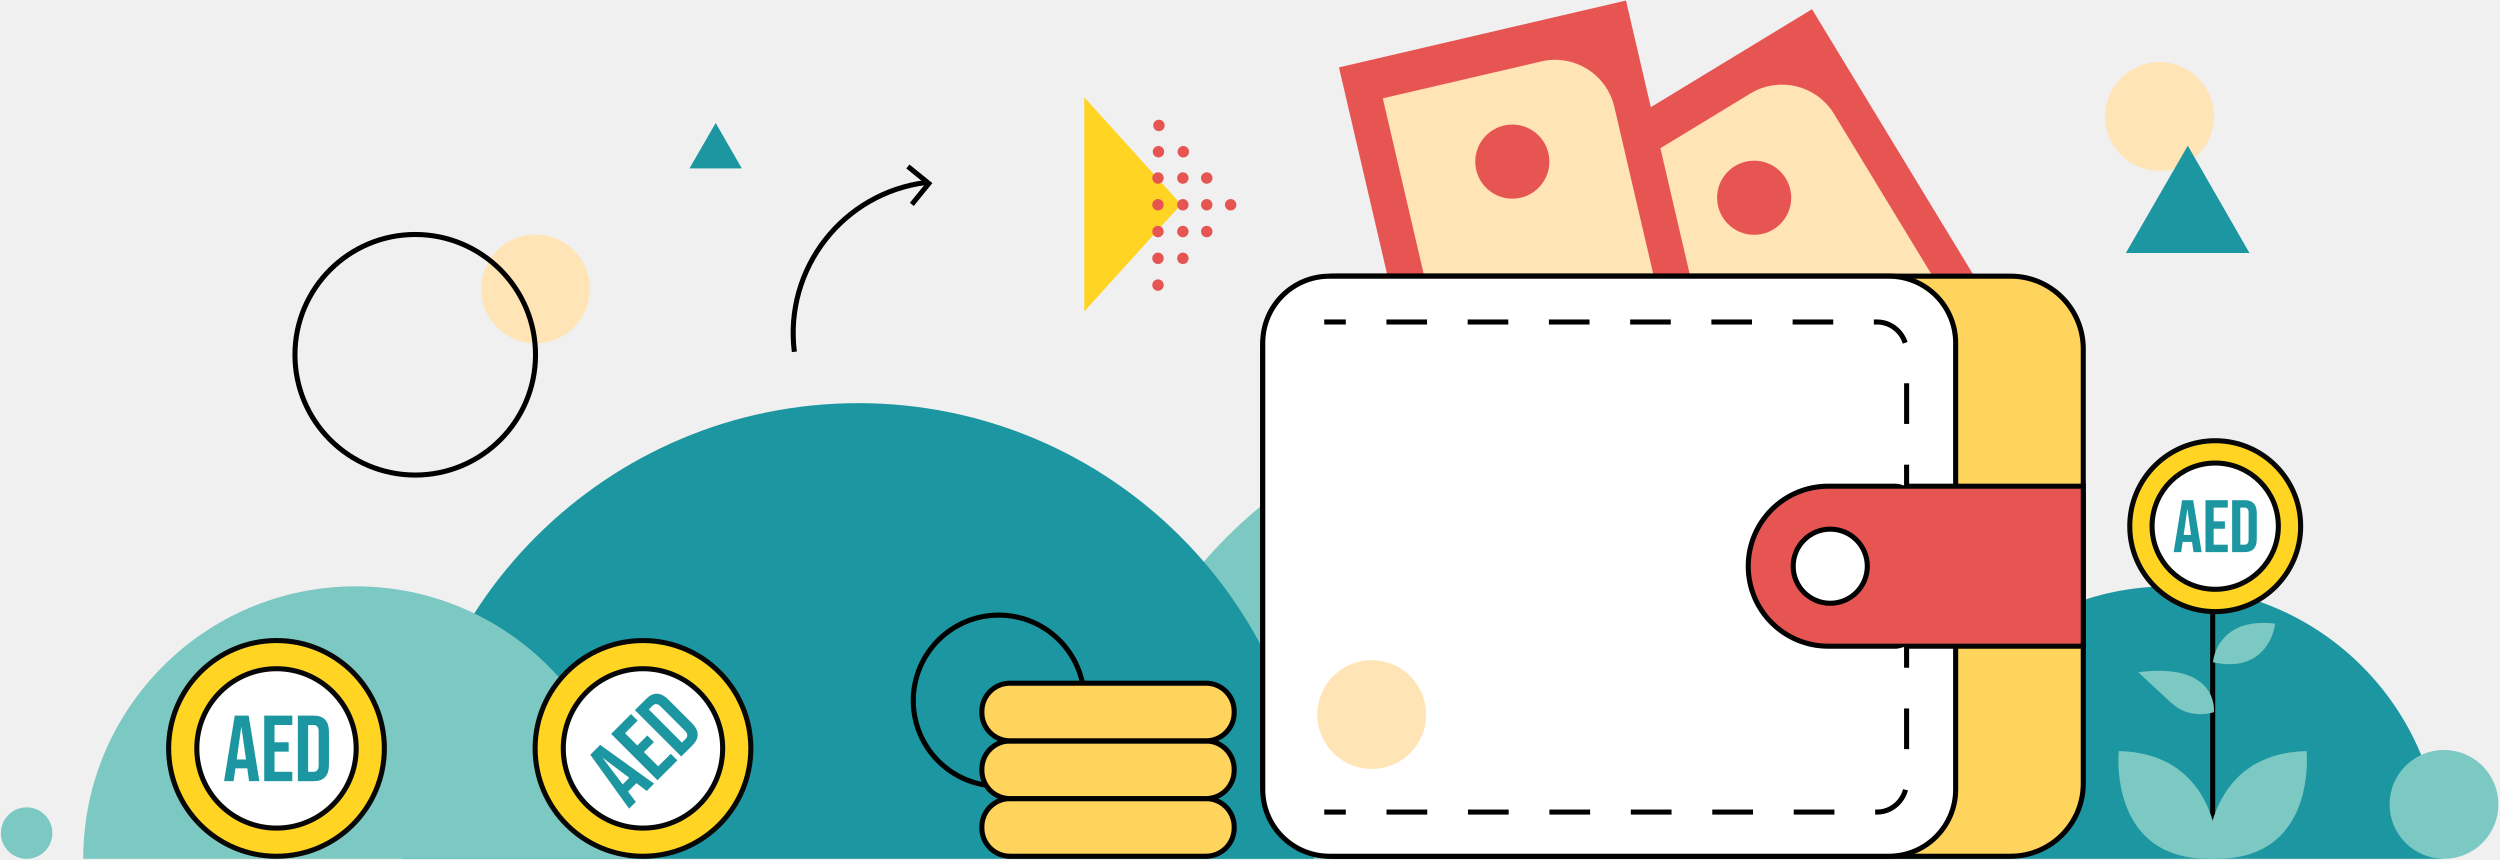
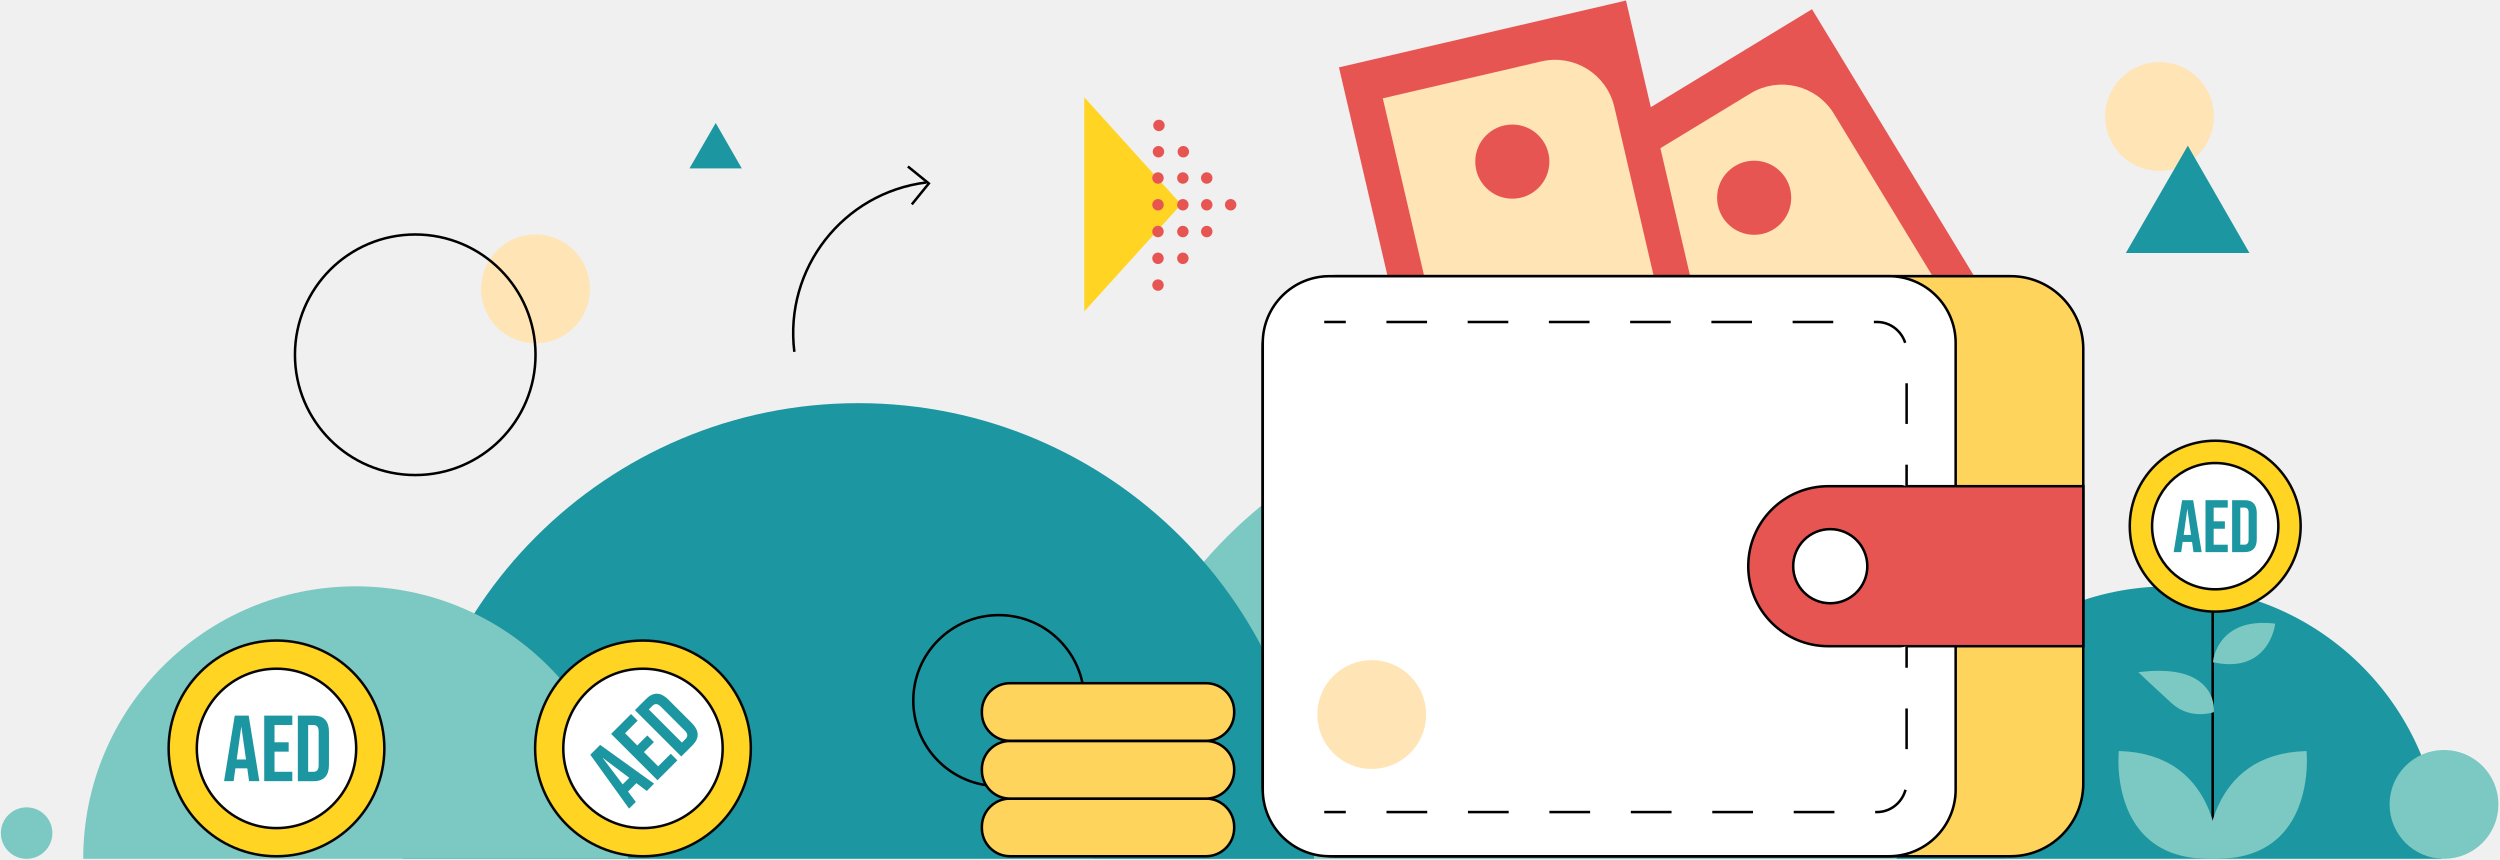
<svg xmlns="http://www.w3.org/2000/svg" width="986" height="339" viewBox="0 0 986 339" fill="none">
  <path d="M431.37 338.72C431.37 239.47 511.83 159 611.09 159C710.35 159 790.8 239.46 790.8 338.72" fill="#7CC8C2" />
  <path d="M158.79 338.72C158.79 239.47 239.25 159 338.5 159C437.75 159 518.22 239.46 518.22 338.72" fill="#1C96A0" />
  <path d="M748.06 338.72C748.06 279.37 796.17 231.25 855.53 231.25C914.89 231.25 963 279.36 963 338.72" fill="#1C96A0" />
  <path d="M32.82 338.72C32.82 279.37 80.93 231.25 140.29 231.25C199.65 231.25 247.76 279.36 247.76 338.72" fill="#7CC8C2" />
-   <path d="M393.92 310.04C412.543 310.04 427.64 294.943 427.64 276.32C427.64 257.697 412.543 242.6 393.92 242.6C375.297 242.6 360.2 257.697 360.2 276.32C360.2 294.943 375.297 310.04 393.92 310.04Z" stroke="black" stroke-width="2" stroke-miterlimit="10" />
+   <path d="M393.92 310.04C412.543 310.04 427.64 294.943 427.64 276.32C427.64 257.697 412.543 242.6 393.92 242.6C375.297 242.6 360.2 257.697 360.2 276.32C360.2 294.943 375.297 310.04 393.92 310.04Z" stroke="black" strokeWidth="2" stroke-miterlimit="10" />
  <path d="M282.27 48.5L271.93 66.41H292.56L282.27 48.5Z" fill="#1C96A0" />
  <path d="M963.91 338.71C975.762 338.71 985.37 329.102 985.37 317.25C985.37 305.398 975.762 295.79 963.91 295.79C952.058 295.79 942.45 305.398 942.45 317.25C942.45 329.102 952.058 338.71 963.91 338.71Z" fill="#7CC8C2" />
  <path d="M10.5 338.72C16.106 338.72 20.65 334.176 20.65 328.57C20.65 322.964 16.106 318.42 10.5 318.42C4.894 318.42 0.35 322.964 0.35 328.57C0.35 334.176 4.894 338.72 10.5 338.72Z" fill="#7CC8C2" />
  <path d="M211.21 135.4C223.062 135.4 232.67 125.792 232.67 113.94C232.67 102.088 223.062 92.48 211.21 92.48C199.358 92.48 189.75 102.088 189.75 113.94C189.75 125.792 199.358 135.4 211.21 135.4Z" fill="#FFE4B6" />
-   <path d="M163.77 187.36C189.97 187.36 211.21 166.12 211.21 139.92C211.21 113.72 189.97 92.48 163.77 92.48C137.57 92.48 116.33 113.72 116.33 139.92C116.33 166.12 137.57 187.36 163.77 187.36Z" stroke="black" stroke-width="2" stroke-miterlimit="10" />
+   <path d="M163.77 187.36C189.97 187.36 211.21 166.12 211.21 139.92C211.21 113.72 189.97 92.48 163.77 92.48C137.57 92.48 116.33 113.72 116.33 139.92C116.33 166.12 137.57 187.36 163.77 187.36Z" stroke="black" strokeWidth="2" stroke-miterlimit="10" />
  <path d="M851.71 67.4C863.562 67.4 873.17 57.792 873.17 45.94C873.17 34.088 863.562 24.48 851.71 24.48C839.858 24.48 830.25 34.088 830.25 45.94C830.25 57.792 839.858 67.4 851.71 67.4Z" fill="#FFE4B6" />
  <path d="M862.87 57.45L838.43 99.79H887.19L862.87 57.45Z" fill="#1C96A0" />
-   <path d="M365.35 71.96C332.53 76.03 309.22 105.94 313.29 138.76" stroke="black" stroke-width="2" stroke-miterlimit="10" />
-   <path d="M359.62 80.61L366.32 72.36L358.07 65.66" stroke="black" stroke-width="2" stroke-miterlimit="10" />
+   <path d="M365.35 71.96C332.53 76.03 309.22 105.94 313.29 138.76" stroke="black" strokeWidth="2" stroke-miterlimit="10" />
+   <path d="M359.62 80.61L366.32 72.36L358.07 65.66" stroke="black" strokeWidth="2" stroke-miterlimit="10" />
  <path d="M427.64 38.38V122.82L465.85 80.6L427.64 38.38Z" fill="#FFD423" />
  <path d="M466.7 62.1C467.948 62.1 468.96 61.088 468.96 59.84C468.96 58.592 467.948 57.58 466.7 57.58C465.452 57.58 464.44 58.592 464.44 59.84C464.44 61.088 465.452 62.1 466.7 62.1Z" fill="#E75553" />
  <path d="M466.52 72.47C467.768 72.47 468.78 71.458 468.78 70.21C468.78 68.962 467.768 67.95 466.52 67.95C465.272 67.95 464.26 68.962 464.26 70.21C464.26 71.458 465.272 72.47 466.52 72.47Z" fill="#E75553" />
  <path d="M466.52 83.02C467.768 83.02 468.78 82.008 468.78 80.76C468.78 79.512 467.768 78.5 466.52 78.5C465.272 78.5 464.26 79.512 464.26 80.76C464.26 82.008 465.272 83.02 466.52 83.02Z" fill="#E75553" />
  <path d="M466.52 93.58C467.768 93.58 468.78 92.568 468.78 91.32C468.78 90.072 467.768 89.06 466.52 89.06C465.272 89.06 464.26 90.072 464.26 91.32C464.26 92.568 465.272 93.58 466.52 93.58Z" fill="#E75553" />
  <path d="M475.94 72.47C477.188 72.47 478.2 71.458 478.2 70.21C478.2 68.962 477.188 67.95 475.94 67.95C474.692 67.95 473.68 68.962 473.68 70.21C473.68 71.458 474.692 72.47 475.94 72.47Z" fill="#E75553" />
  <path d="M475.94 83.02C477.188 83.02 478.2 82.008 478.2 80.76C478.2 79.512 477.188 78.5 475.94 78.5C474.692 78.5 473.68 79.512 473.68 80.76C473.68 82.008 474.692 83.02 475.94 83.02Z" fill="#E75553" />
  <path d="M485.37 83.02C486.618 83.02 487.63 82.008 487.63 80.76C487.63 79.512 486.618 78.5 485.37 78.5C484.122 78.5 483.11 79.512 483.11 80.76C483.11 82.008 484.122 83.02 485.37 83.02Z" fill="#E75553" />
  <path d="M475.94 93.58C477.188 93.58 478.2 92.568 478.2 91.32C478.2 90.072 477.188 89.06 475.94 89.06C474.692 89.06 473.68 90.072 473.68 91.32C473.68 92.568 474.692 93.58 475.94 93.58Z" fill="#E75553" />
  <path d="M466.52 104.14C467.768 104.14 468.78 103.128 468.78 101.88C468.78 100.632 467.768 99.62 466.52 99.62C465.272 99.62 464.26 100.632 464.26 101.88C464.26 103.128 465.272 104.14 466.52 104.14Z" fill="#E75553" />
  <path d="M456.9 62.1C458.148 62.1 459.16 61.088 459.16 59.84C459.16 58.592 458.148 57.58 456.9 57.58C455.652 57.58 454.64 58.592 454.64 59.84C454.64 61.088 455.652 62.1 456.9 62.1Z" fill="#E75553" />
  <path d="M457.09 51.73C458.338 51.73 459.35 50.718 459.35 49.47C459.35 48.222 458.338 47.21 457.09 47.21C455.842 47.21 454.83 48.222 454.83 49.47C454.83 50.718 455.842 51.73 457.09 51.73Z" fill="#E75553" />
  <path d="M456.71 72.47C457.958 72.47 458.97 71.458 458.97 70.21C458.97 68.962 457.958 67.95 456.71 67.95C455.462 67.95 454.45 68.962 454.45 70.21C454.45 71.458 455.462 72.47 456.71 72.47Z" fill="#E75553" />
  <path d="M456.71 83.02C457.958 83.02 458.97 82.008 458.97 80.76C458.97 79.512 457.958 78.5 456.71 78.5C455.462 78.5 454.45 79.512 454.45 80.76C454.45 82.008 455.462 83.02 456.71 83.02Z" fill="#E75553" />
  <path d="M456.71 93.58C457.958 93.58 458.97 92.568 458.97 91.32C458.97 90.072 457.958 89.06 456.71 89.06C455.462 89.06 454.45 90.072 454.45 91.32C454.45 92.568 455.462 93.58 456.71 93.58Z" fill="#E75553" />
  <path d="M456.71 104.14C457.958 104.14 458.97 103.128 458.97 101.88C458.97 100.632 457.958 99.62 456.71 99.62C455.462 99.62 454.45 100.632 454.45 101.88C454.45 103.128 455.462 104.14 456.71 104.14Z" fill="#E75553" />
  <path d="M456.71 114.7C457.958 114.7 458.97 113.688 458.97 112.44C458.97 111.192 457.958 110.18 456.71 110.18C455.462 110.18 454.45 111.192 454.45 112.44C454.45 113.688 455.462 114.7 456.71 114.7Z" fill="#E75553" />
-   <path d="M398.35 337.7H475.66C481.79 337.7 486.76 332.73 486.76 326.6V326.07C486.76 319.94 481.79 314.97 475.66 314.97H398.35C392.22 314.97 387.25 319.94 387.25 326.07V326.6C387.25 332.73 392.22 337.7 398.35 337.7Z" fill="#FED45D" stroke="black" stroke-width="2" stroke-miterlimit="10" />
-   <path d="M398.35 314.97H475.66C481.79 314.97 486.76 310 486.76 303.87V303.34C486.76 297.21 481.79 292.24 475.66 292.24H398.35C392.22 292.24 387.25 297.21 387.25 303.34V303.87C387.25 310 392.22 314.97 398.35 314.97Z" fill="#FED45D" stroke="black" stroke-width="2" stroke-miterlimit="10" />
-   <path d="M398.35 292.18H475.66C481.79 292.18 486.76 287.21 486.76 281.08V280.55C486.76 274.42 481.79 269.45 475.66 269.45H398.35C392.22 269.45 387.25 274.42 387.25 280.55V281.08C387.25 287.21 392.22 292.18 398.35 292.18Z" fill="#FED45D" stroke="black" stroke-width="2" stroke-miterlimit="10" />
+   <path d="M398.35 337.7H475.66C481.79 337.7 486.76 332.73 486.76 326.6V326.07C486.76 319.94 481.79 314.97 475.66 314.97H398.35C392.22 314.97 387.25 319.94 387.25 326.07V326.6C387.25 332.73 392.22 337.7 398.35 337.7Z" fill="#FED45D" stroke="black" strokeWidth="2" stroke-miterlimit="10" />
+   <path d="M398.35 314.97H475.66C481.79 314.97 486.76 310 486.76 303.87V303.34C486.76 297.21 481.79 292.24 475.66 292.24H398.35C392.22 292.24 387.25 297.21 387.25 303.34V303.87C387.25 310 392.22 314.97 398.35 314.97Z" fill="#FED45D" stroke="black" strokeWidth="2" stroke-miterlimit="10" />
+   <path d="M398.35 292.18H475.66C481.79 292.18 486.76 287.21 486.76 281.08V280.55C486.76 274.42 481.79 269.45 475.66 269.45H398.35C392.22 269.45 387.25 274.42 387.25 280.55V281.08C387.25 287.21 392.22 292.18 398.35 292.18Z" fill="#FED45D" stroke="black" strokeWidth="2" stroke-miterlimit="10" />
  <path d="M684.229 177.399L783.559 117.041L714.648 3.635L615.318 63.993L684.229 177.399Z" fill="#E75553" />
  <path d="M690.38 36.86L635.52 70.2L696.21 170.08L771.56 124.3L723.32 44.91C716.45 33.59 701.7 29.99 690.38 36.86Z" fill="#FFE4B6" />
  <path d="M691.84 92.61C699.914 92.61 706.46 86.064 706.46 77.99C706.46 69.916 699.914 63.37 691.84 63.37C683.766 63.37 677.22 69.916 677.22 77.99C677.22 86.064 683.766 92.61 691.84 92.61Z" fill="#E75553" />
  <path d="M558.18 155.815L671.388 129.454L641.292 0.205L528.084 26.566L558.18 155.815Z" fill="#E75553" />
  <path d="M607.9 24.22L545.38 38.78L571.88 152.61L657.75 132.62L636.69 42.14C633.69 29.24 620.8 21.22 607.9 24.22Z" fill="#FFE4B6" />
  <path d="M596.46 78.36C604.534 78.36 611.08 71.814 611.08 63.74C611.08 55.666 604.534 49.12 596.46 49.12C588.385 49.12 581.84 55.666 581.84 63.74C581.84 71.814 588.385 78.36 596.46 78.36Z" fill="#E75553" />
-   <path d="M526.67 337.7H792.99C808.81 337.7 821.64 324.88 821.64 309.05V137.57C821.64 121.75 808.82 108.92 792.99 108.92H526.67C510.85 108.92 498.02 121.74 498.02 137.57V309.05C498.03 324.88 510.85 337.7 526.67 337.7Z" fill="#FED45D" stroke="black" stroke-width="2" stroke-miterlimit="10" />
-   <path d="M524.35 337.7H744.99C759.53 337.7 771.31 325.91 771.31 311.38V135.25C771.31 120.71 759.52 108.93 744.99 108.93H524.35C509.81 108.93 498.03 120.72 498.03 135.25V311.38C498.03 325.92 509.81 337.7 524.35 337.7Z" fill="white" stroke="black" stroke-width="2" stroke-miterlimit="10" />
-   <path d="M721.06 254.86H821.64V191.76H721.06C703.64 191.76 689.51 205.88 689.51 223.31C689.51 240.74 703.63 254.86 721.06 254.86Z" fill="#E75553" stroke="#020202" stroke-width="2" stroke-miterlimit="10" />
-   <path d="M721.85 237.93C729.924 237.93 736.47 231.384 736.47 223.31C736.47 215.236 729.924 208.69 721.85 208.69C713.776 208.69 707.23 215.236 707.23 223.31C707.23 231.384 713.776 237.93 721.85 237.93Z" fill="white" stroke="black" stroke-width="2" stroke-miterlimit="10" />
+   <path d="M526.67 337.7H792.99C808.81 337.7 821.64 324.88 821.64 309.05V137.57C821.64 121.75 808.82 108.92 792.99 108.92H526.67C510.85 108.92 498.02 121.74 498.02 137.57V309.05C498.03 324.88 510.85 337.7 526.67 337.7Z" fill="#FED45D" stroke="black" strokeWidth="2" stroke-miterlimit="10" />
+   <path d="M524.35 337.7H744.99C759.53 337.7 771.31 325.91 771.31 311.38V135.25C771.31 120.71 759.52 108.93 744.99 108.93H524.35C509.81 108.93 498.03 120.72 498.03 135.25V311.38C498.03 325.92 509.81 337.7 524.35 337.7Z" fill="white" stroke="black" strokeWidth="2" stroke-miterlimit="10" />
+   <path d="M721.06 254.86H821.64V191.76H721.06C703.64 191.76 689.51 205.88 689.51 223.31C689.51 240.74 703.63 254.86 721.06 254.86Z" fill="#E75553" stroke="#020202" strokeWidth="2" stroke-miterlimit="10" />
+   <path d="M721.85 237.93C729.924 237.93 736.47 231.384 736.47 223.31C736.47 215.236 729.924 208.69 721.85 208.69C713.776 208.69 707.23 215.236 707.23 223.31C707.23 231.384 713.776 237.93 721.85 237.93Z" fill="white" stroke="black" strokeWidth="2" stroke-miterlimit="10" />
  <path d="M522.28 126.99H740.27C746.72 126.99 751.96 132.3 751.96 138.86V191.76" fill="white" />
-   <path d="M522.28 126.99H530.78" stroke="black" stroke-width="2" stroke-miterlimit="10" />
-   <path d="M546.81 126.99H740.28C746.73 126.99 751.97 132.3 751.97 138.86V175.25" stroke="black" stroke-width="2" stroke-miterlimit="10" stroke-dasharray="16.02 16.02" />
-   <path d="M751.96 183.27V191.77" stroke="black" stroke-width="2" stroke-miterlimit="10" />
+   <path d="M522.28 126.99H530.78" stroke="black" strokeWidth="2" stroke-miterlimit="10" />
+   <path d="M546.81 126.99H740.28C746.73 126.99 751.97 132.3 751.97 138.86V175.25" stroke="black" strokeWidth="2" stroke-miterlimit="10" stroke-dasharray="16.02 16.02" />
+   <path d="M751.96 183.27V191.77" stroke="black" strokeWidth="2" stroke-miterlimit="10" />
  <path d="M522.28 320.28H740.27C746.72 320.28 751.96 314.91 751.96 308.29V254.86" fill="white" />
-   <path d="M522.28 320.28H530.78" stroke="black" stroke-width="2" stroke-miterlimit="10" />
-   <path d="M546.84 320.28H740.27C746.72 320.28 751.96 314.91 751.96 308.29V271.39" stroke="black" stroke-width="2" stroke-miterlimit="10" stroke-dasharray="16.06 16.06" />
-   <path d="M751.96 263.36V254.86" stroke="black" stroke-width="2" stroke-miterlimit="10" />
+   <path d="M522.28 320.28H530.78" stroke="black" strokeWidth="2" stroke-miterlimit="10" />
+   <path d="M546.84 320.28H740.27C746.72 320.28 751.96 314.91 751.96 308.29V271.39" stroke="black" strokeWidth="2" stroke-miterlimit="10" stroke-dasharray="16.06 16.06" />
+   <path d="M751.96 263.36V254.86" stroke="black" strokeWidth="2" stroke-miterlimit="10" />
  <path d="M541.01 303.28C552.862 303.28 562.47 293.672 562.47 281.82C562.47 269.968 552.862 260.36 541.01 260.36C529.158 260.36 519.55 269.968 519.55 281.82C519.55 293.672 529.158 303.28 541.01 303.28Z" fill="#FFE4B6" />
-   <path d="M872.68 241.22V324.03" stroke="black" stroke-width="2" stroke-miterlimit="10" />
+   <path d="M872.68 241.22V324.03" stroke="black" strokeWidth="2" stroke-miterlimit="10" />
  <path d="M872.66 280.49C872.66 280.49 874.46 262.09 844.46 265.49C844.46 265.49 852.06 272.69 856.95 277.09C864.06 283.49 872.66 280.49 872.66 280.49Z" fill="#7CC8C2" />
  <path d="M867.78 281.67C864.6 281.67 860.39 280.85 856.62 277.46C851.78 273.1 844.19 265.92 844.12 265.85L843.34 265.11L844.41 264.99C855.98 263.68 864.27 265.4 869.05 270.11C873.68 274.67 873.19 280.3 873.17 280.54L873.14 280.86L872.84 280.97C872.78 280.98 870.72 281.67 867.78 281.67ZM845.59 265.87C847.66 267.83 853.38 273.2 857.29 276.72C863.34 282.17 870.59 280.56 872.18 280.12C872.2 278.89 872.01 274.43 868.33 270.82C863.91 266.48 856.27 264.82 845.59 265.87Z" fill="#7CC8C2" />
  <path d="M873.36 260.79C873.36 260.79 874.96 243.99 896.76 246.39C896.76 246.39 894.36 265.19 873.36 260.79Z" fill="#7CC8C2" />
  <path d="M879.37 261.96C877.45 261.96 875.41 261.73 873.25 261.28L872.81 261.19L872.85 260.74C872.87 260.48 873.52 254.31 878.94 249.9C883.23 246.41 889.24 245.06 896.81 245.89L897.32 245.95L897.26 246.45C897.22 246.77 896.18 254.38 889.9 258.86C887 260.92 883.47 261.96 879.37 261.96ZM873.92 260.39C880.21 261.62 885.39 260.83 889.31 258.04C894.34 254.46 895.83 248.58 896.17 246.83C889.13 246.15 883.55 247.44 879.57 250.68C875.29 254.16 874.17 258.93 873.92 260.39Z" fill="#7CC8C2" />
-   <path d="M873.68 241.22C892.292 241.22 907.38 226.132 907.38 207.52C907.38 188.908 892.292 173.82 873.68 173.82C855.068 173.82 839.98 188.908 839.98 207.52C839.98 226.132 855.068 241.22 873.68 241.22Z" fill="#FFD423" stroke="#070707" stroke-width="2" stroke-miterlimit="10" />
-   <path d="M873.68 232.42C887.432 232.42 898.58 221.272 898.58 207.52C898.58 193.768 887.432 182.62 873.68 182.62C859.928 182.62 848.78 193.768 848.78 207.52C848.78 221.272 859.928 232.42 873.68 232.42Z" fill="white" stroke="#070707" stroke-width="2" stroke-miterlimit="10" />
+   <path d="M873.68 241.22C892.292 241.22 907.38 226.132 907.38 207.52C907.38 188.908 892.292 173.82 873.68 173.82C855.068 173.82 839.98 188.908 839.98 207.52C839.98 226.132 855.068 241.22 873.68 241.22Z" fill="#FFD423" stroke="#070707" strokeWidth="2" stroke-miterlimit="10" />
+   <path d="M873.68 232.42C887.432 232.42 898.58 221.272 898.58 207.52C898.58 193.768 887.432 182.62 873.68 182.62C859.928 182.62 848.78 193.768 848.78 207.52C848.78 221.272 859.928 232.42 873.68 232.42Z" fill="white" stroke="#070707" strokeWidth="2" stroke-miterlimit="10" />
  <path d="M874.58 338.19C874.58 338.19 875.42 297.81 836.05 296.63C836.05 296.63 831.67 340.72 874.58 338.19Z" fill="#7CC8C2" />
  <path d="M871.11 338.72C860.22 338.72 851.64 335.53 845.56 329.2C839.39 322.77 837.01 314.25 836.11 308.23C835.13 301.72 835.62 296.65 835.62 296.6L835.66 296.21L836.05 296.22C845.12 296.49 852.81 298.87 858.91 303.29C863.8 306.83 867.68 311.67 870.44 317.68C875.14 327.89 874.98 338.1 874.98 338.2L874.97 338.59L874.58 338.61C873.41 338.68 872.25 338.72 871.11 338.72ZM836.44 297.07C836.35 298.37 836.15 302.75 836.96 308.13C837.85 314.02 840.17 322.36 846.18 328.62C852.64 335.34 862.05 338.43 874.16 337.79C874.14 335.84 873.8 326.92 869.69 318C863.55 304.7 852.37 297.66 836.44 297.07Z" fill="#7CC8C2" />
  <path d="M870.79 338.19C870.79 338.19 869.95 297.81 909.32 296.63C909.32 296.63 913.69 340.72 870.79 338.19Z" fill="#7CC8C2" />
  <path d="M874.25 338.72C873.11 338.72 871.95 338.69 870.76 338.62L870.37 338.6L870.36 338.21C870.36 338.11 870.2 327.9 874.9 317.69C877.67 311.68 881.55 306.83 886.43 303.3C892.54 298.88 900.23 296.5 909.29 296.23L909.68 296.22L909.72 296.61C909.73 296.66 910.21 301.73 909.23 308.24C908.33 314.26 905.96 322.79 899.78 329.21C893.73 335.52 885.14 338.72 874.25 338.72ZM871.21 337.79C883.32 338.42 892.73 335.34 899.19 328.62C905.21 322.36 907.53 314.02 908.41 308.13C909.22 302.75 909.01 298.37 908.93 297.07C892.99 297.66 881.8 304.71 875.67 318.03C871.57 326.95 871.23 335.85 871.21 337.79Z" fill="#7CC8C2" />
  <path d="M865.11 217.76L864.55 213.75H860.83L860.27 217.76H857.29L860.63 197.27H864.99L868.33 217.76H865.11ZM861.25 210.97H864.15L862.69 200.64L861.25 210.97Z" fill="#1C96A0" />
  <path d="M869.85 217.76V197.27H878.63V200.2H873.07V205.61H877.49V208.54H873.07V214.83H878.63V217.76H869.85Z" fill="#1C96A0" />
  <path d="M880.35 217.76V197.27H885.27C888.46 197.27 890.07 198.97 890.07 202.33V212.69C890.07 216.06 888.46 217.75 885.27 217.75H880.35V217.76ZM883.57 214.83H885.21C886.29 214.83 886.85 214.16 886.85 212.84V202.19C886.85 200.87 886.29 200.2 885.21 200.2H883.57V214.83Z" fill="#1C96A0" />
-   <path d="M253.59 337.71C277.084 337.71 296.13 318.664 296.13 295.17C296.13 271.676 277.084 252.63 253.59 252.63C230.096 252.63 211.05 271.676 211.05 295.17C211.05 318.664 230.096 337.71 253.59 337.71Z" fill="#FFD423" stroke="#070707" stroke-width="2" stroke-miterlimit="10" />
-   <path d="M253.59 326.6C270.948 326.6 285.02 312.528 285.02 295.17C285.02 277.812 270.948 263.74 253.59 263.74C236.232 263.74 222.16 277.812 222.16 295.17C222.16 312.528 236.232 326.6 253.59 326.6Z" fill="white" stroke="#070707" stroke-width="2" stroke-miterlimit="10" />
+   <path d="M253.59 337.71C277.084 337.71 296.13 318.664 296.13 295.17C296.13 271.676 277.084 252.63 253.59 252.63C230.096 252.63 211.05 271.676 211.05 295.17C211.05 318.664 230.096 337.71 253.59 337.71Z" fill="#FFD423" stroke="#070707" strokeWidth="2" stroke-miterlimit="10" />
+   <path d="M253.59 326.6C270.948 326.6 285.02 312.528 285.02 295.17C285.02 277.812 270.948 263.74 253.59 263.74C236.232 263.74 222.16 277.812 222.16 295.17C222.16 312.528 236.232 326.6 253.59 326.6Z" fill="white" stroke="#070707" strokeWidth="2" stroke-miterlimit="10" />
  <path d="M255.08 311.96L251.01 308.88L247.69 312.2L250.77 316.27L248.11 318.93L232.81 297.67L236.7 293.78L257.96 309.08L255.08 311.96ZM245.58 309.35L248.17 306.76L237.64 298.85L245.58 309.35Z" fill="#1C96A0" />
  <path d="M259.31 307.73L241.03 289.45L248.87 281.61L251.48 284.22L246.52 289.18L251.35 294.01L255.29 290.07L257.9 292.68L253.96 296.62L259.58 302.24L264.54 297.28L267.15 299.89L259.31 307.73Z" fill="#1C96A0" />
  <path d="M268.69 298.35L250.41 280.07L254.8 275.68C257.65 272.83 260.6 272.91 263.6 275.92L272.85 285.17C275.85 288.17 275.93 291.12 273.09 293.97L268.69 298.35ZM268.95 292.87L270.41 291.41C271.38 290.44 271.27 289.35 270.1 288.17L260.59 278.66C259.41 277.48 258.32 277.38 257.35 278.35L255.89 279.81L268.95 292.87Z" fill="#1C96A0" />
-   <path d="M109.05 337.71C132.544 337.71 151.59 318.664 151.59 295.17C151.59 271.676 132.544 252.63 109.05 252.63C85.556 252.63 66.51 271.676 66.51 295.17C66.51 318.664 85.556 337.71 109.05 337.71Z" fill="#FFD423" stroke="#070707" stroke-width="2" stroke-miterlimit="10" />
-   <path d="M109.05 326.6C126.408 326.6 140.48 312.528 140.48 295.17C140.48 277.812 126.408 263.74 109.05 263.74C91.692 263.74 77.62 277.812 77.62 295.17C77.62 312.528 91.692 326.6 109.05 326.6Z" fill="white" stroke="#070707" stroke-width="2" stroke-miterlimit="10" />
+   <path d="M109.05 337.71C132.544 337.71 151.59 318.664 151.59 295.17C151.59 271.676 132.544 252.63 109.05 252.63C85.556 252.63 66.51 271.676 66.51 295.17C66.51 318.664 85.556 337.71 109.05 337.71Z" fill="#FFD423" stroke="#070707" strokeWidth="2" stroke-miterlimit="10" />
+   <path d="M109.05 326.6C126.408 326.6 140.48 312.528 140.48 295.17C140.48 277.812 126.408 263.74 109.05 263.74C91.692 263.74 77.62 277.812 77.62 295.17C77.62 312.528 91.692 326.6 109.05 326.6Z" fill="white" stroke="#070707" strokeWidth="2" stroke-miterlimit="10" />
  <path d="M98.23 308.09L97.53 303.03H92.84L92.14 308.09H88.37L92.58 282.24H98.08L102.29 308.09H98.23ZM93.36 299.52H97.02L95.17 286.48L93.36 299.52Z" fill="#1C96A0" />
  <path d="M104.21 308.09V282.24H115.29V285.93H108.27V292.76H113.85V296.45H108.27V304.39H115.29V308.08H104.21V308.09Z" fill="#1C96A0" />
  <path d="M117.47 308.09V282.24H123.68C127.71 282.24 129.74 284.38 129.74 288.63V301.71C129.74 305.96 127.71 308.1 123.68 308.1H117.47V308.09ZM121.54 304.4H123.61C124.98 304.4 125.68 303.55 125.68 301.89V288.45C125.68 286.79 124.98 285.94 123.61 285.94H121.54V304.4Z" fill="#1C96A0" />
</svg>
